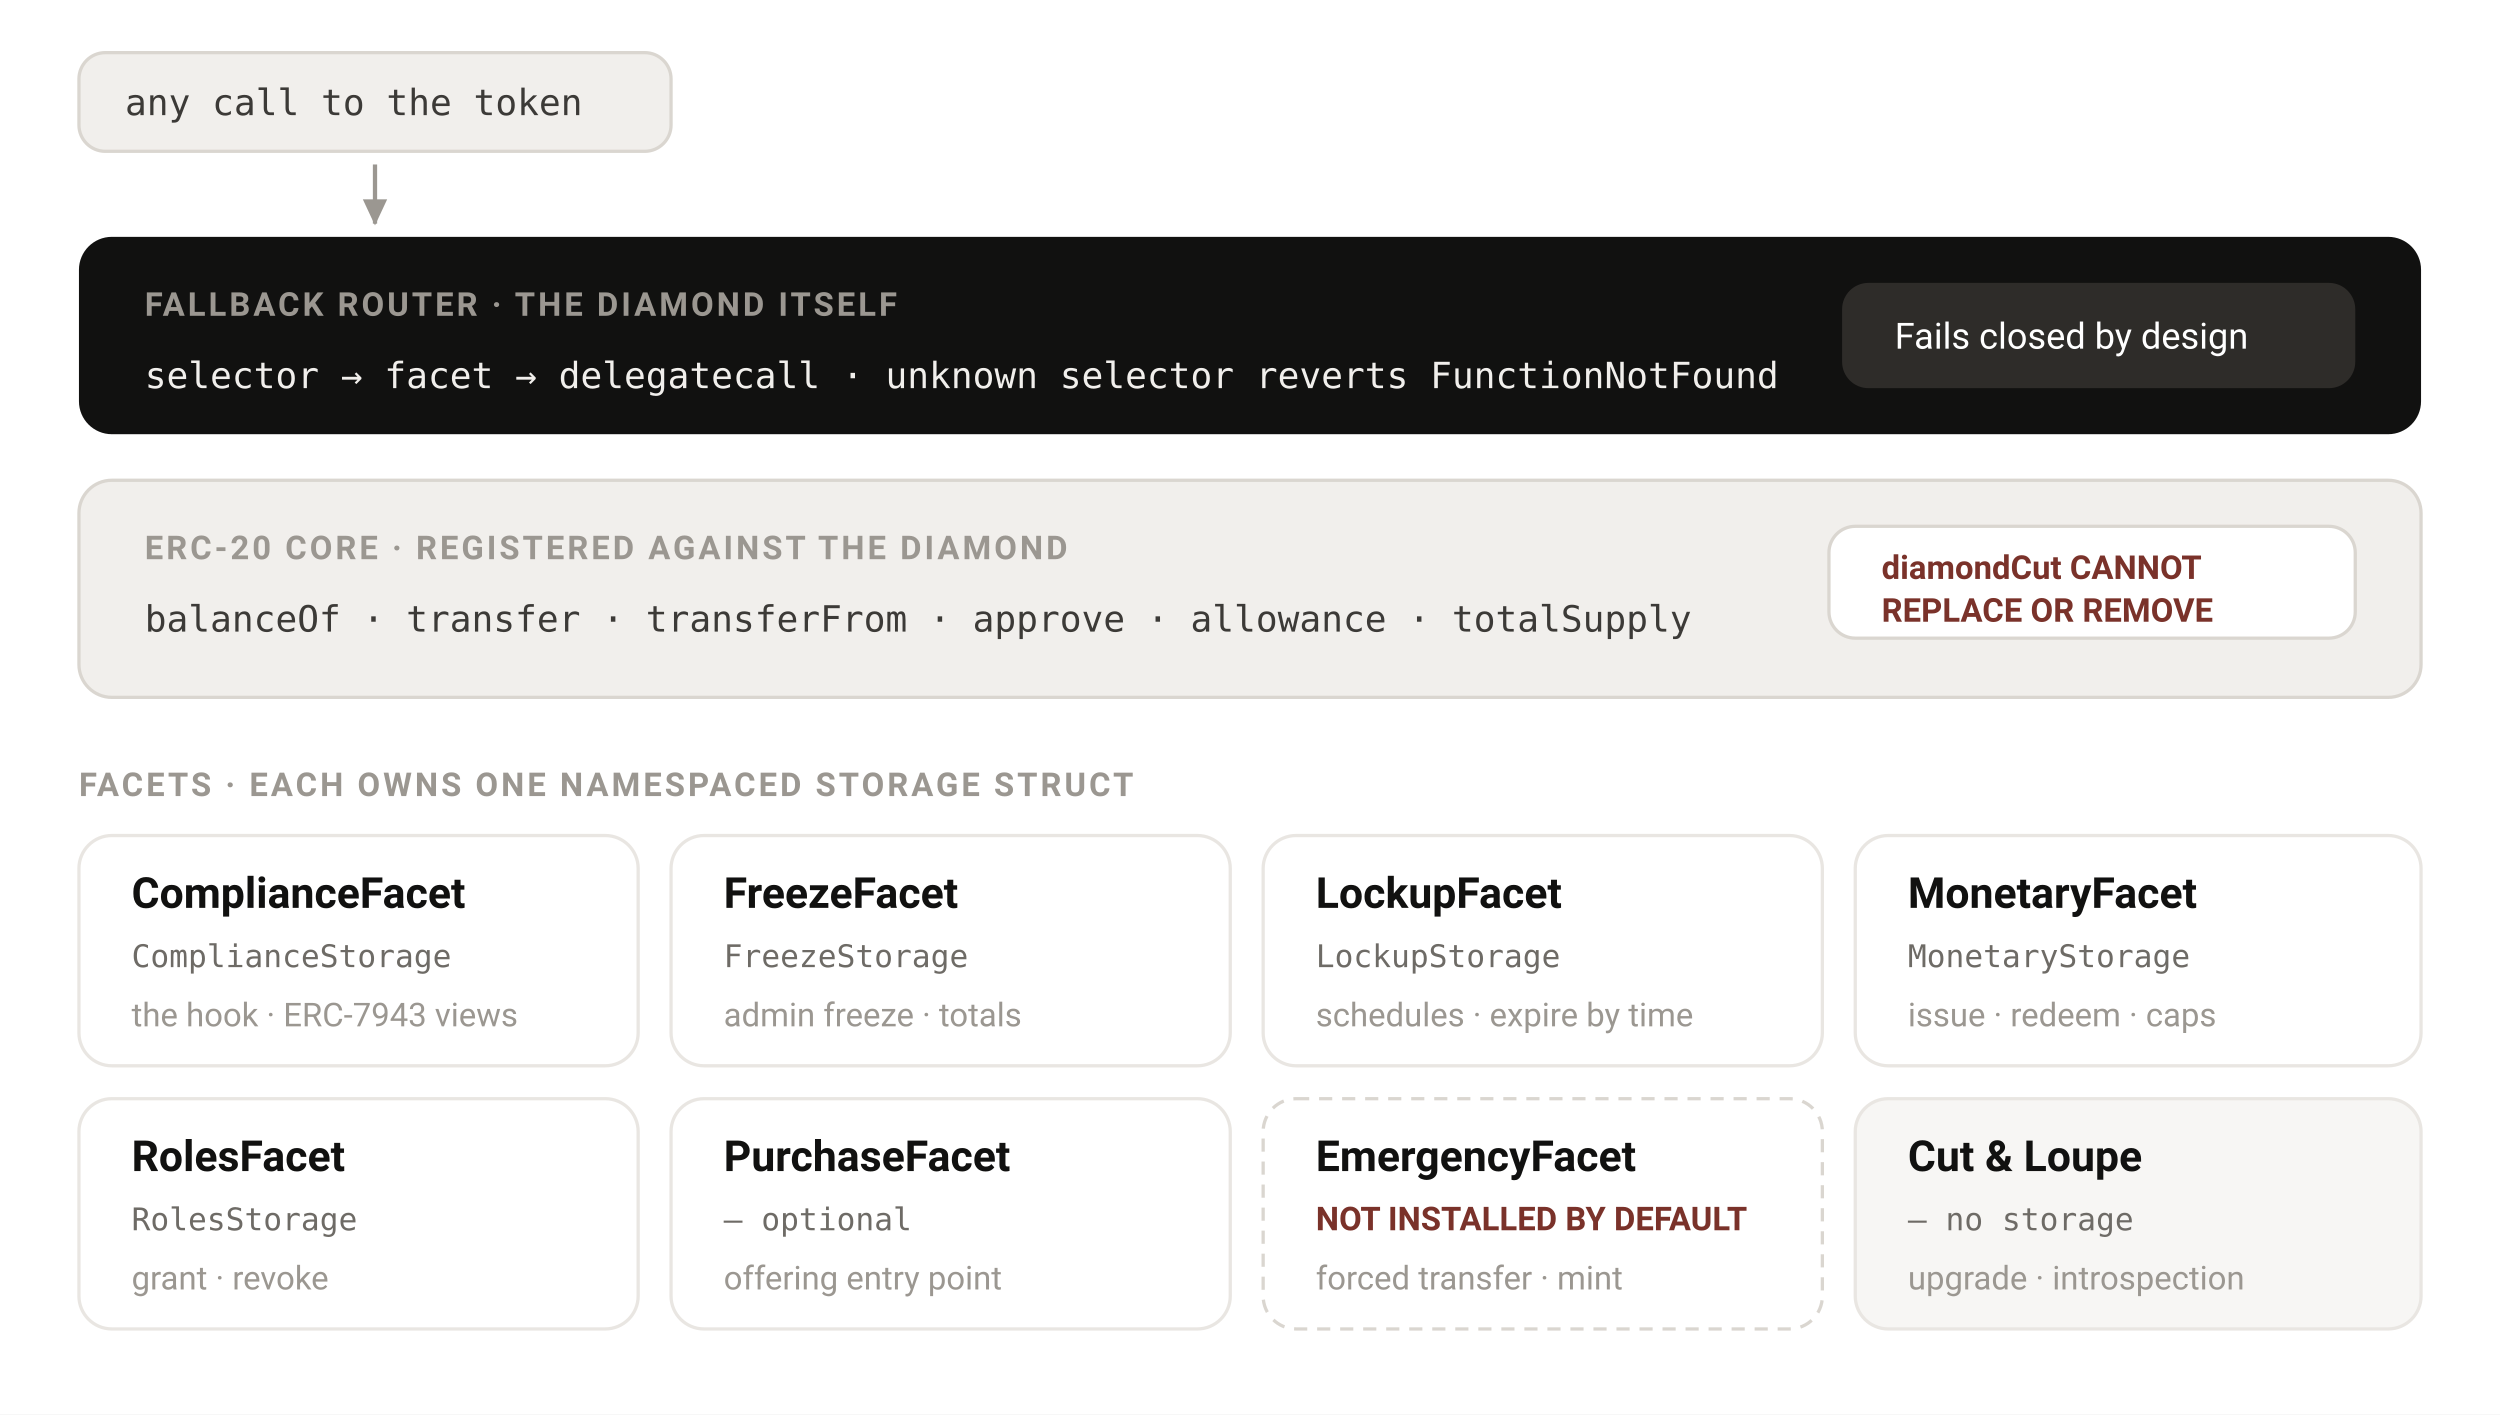
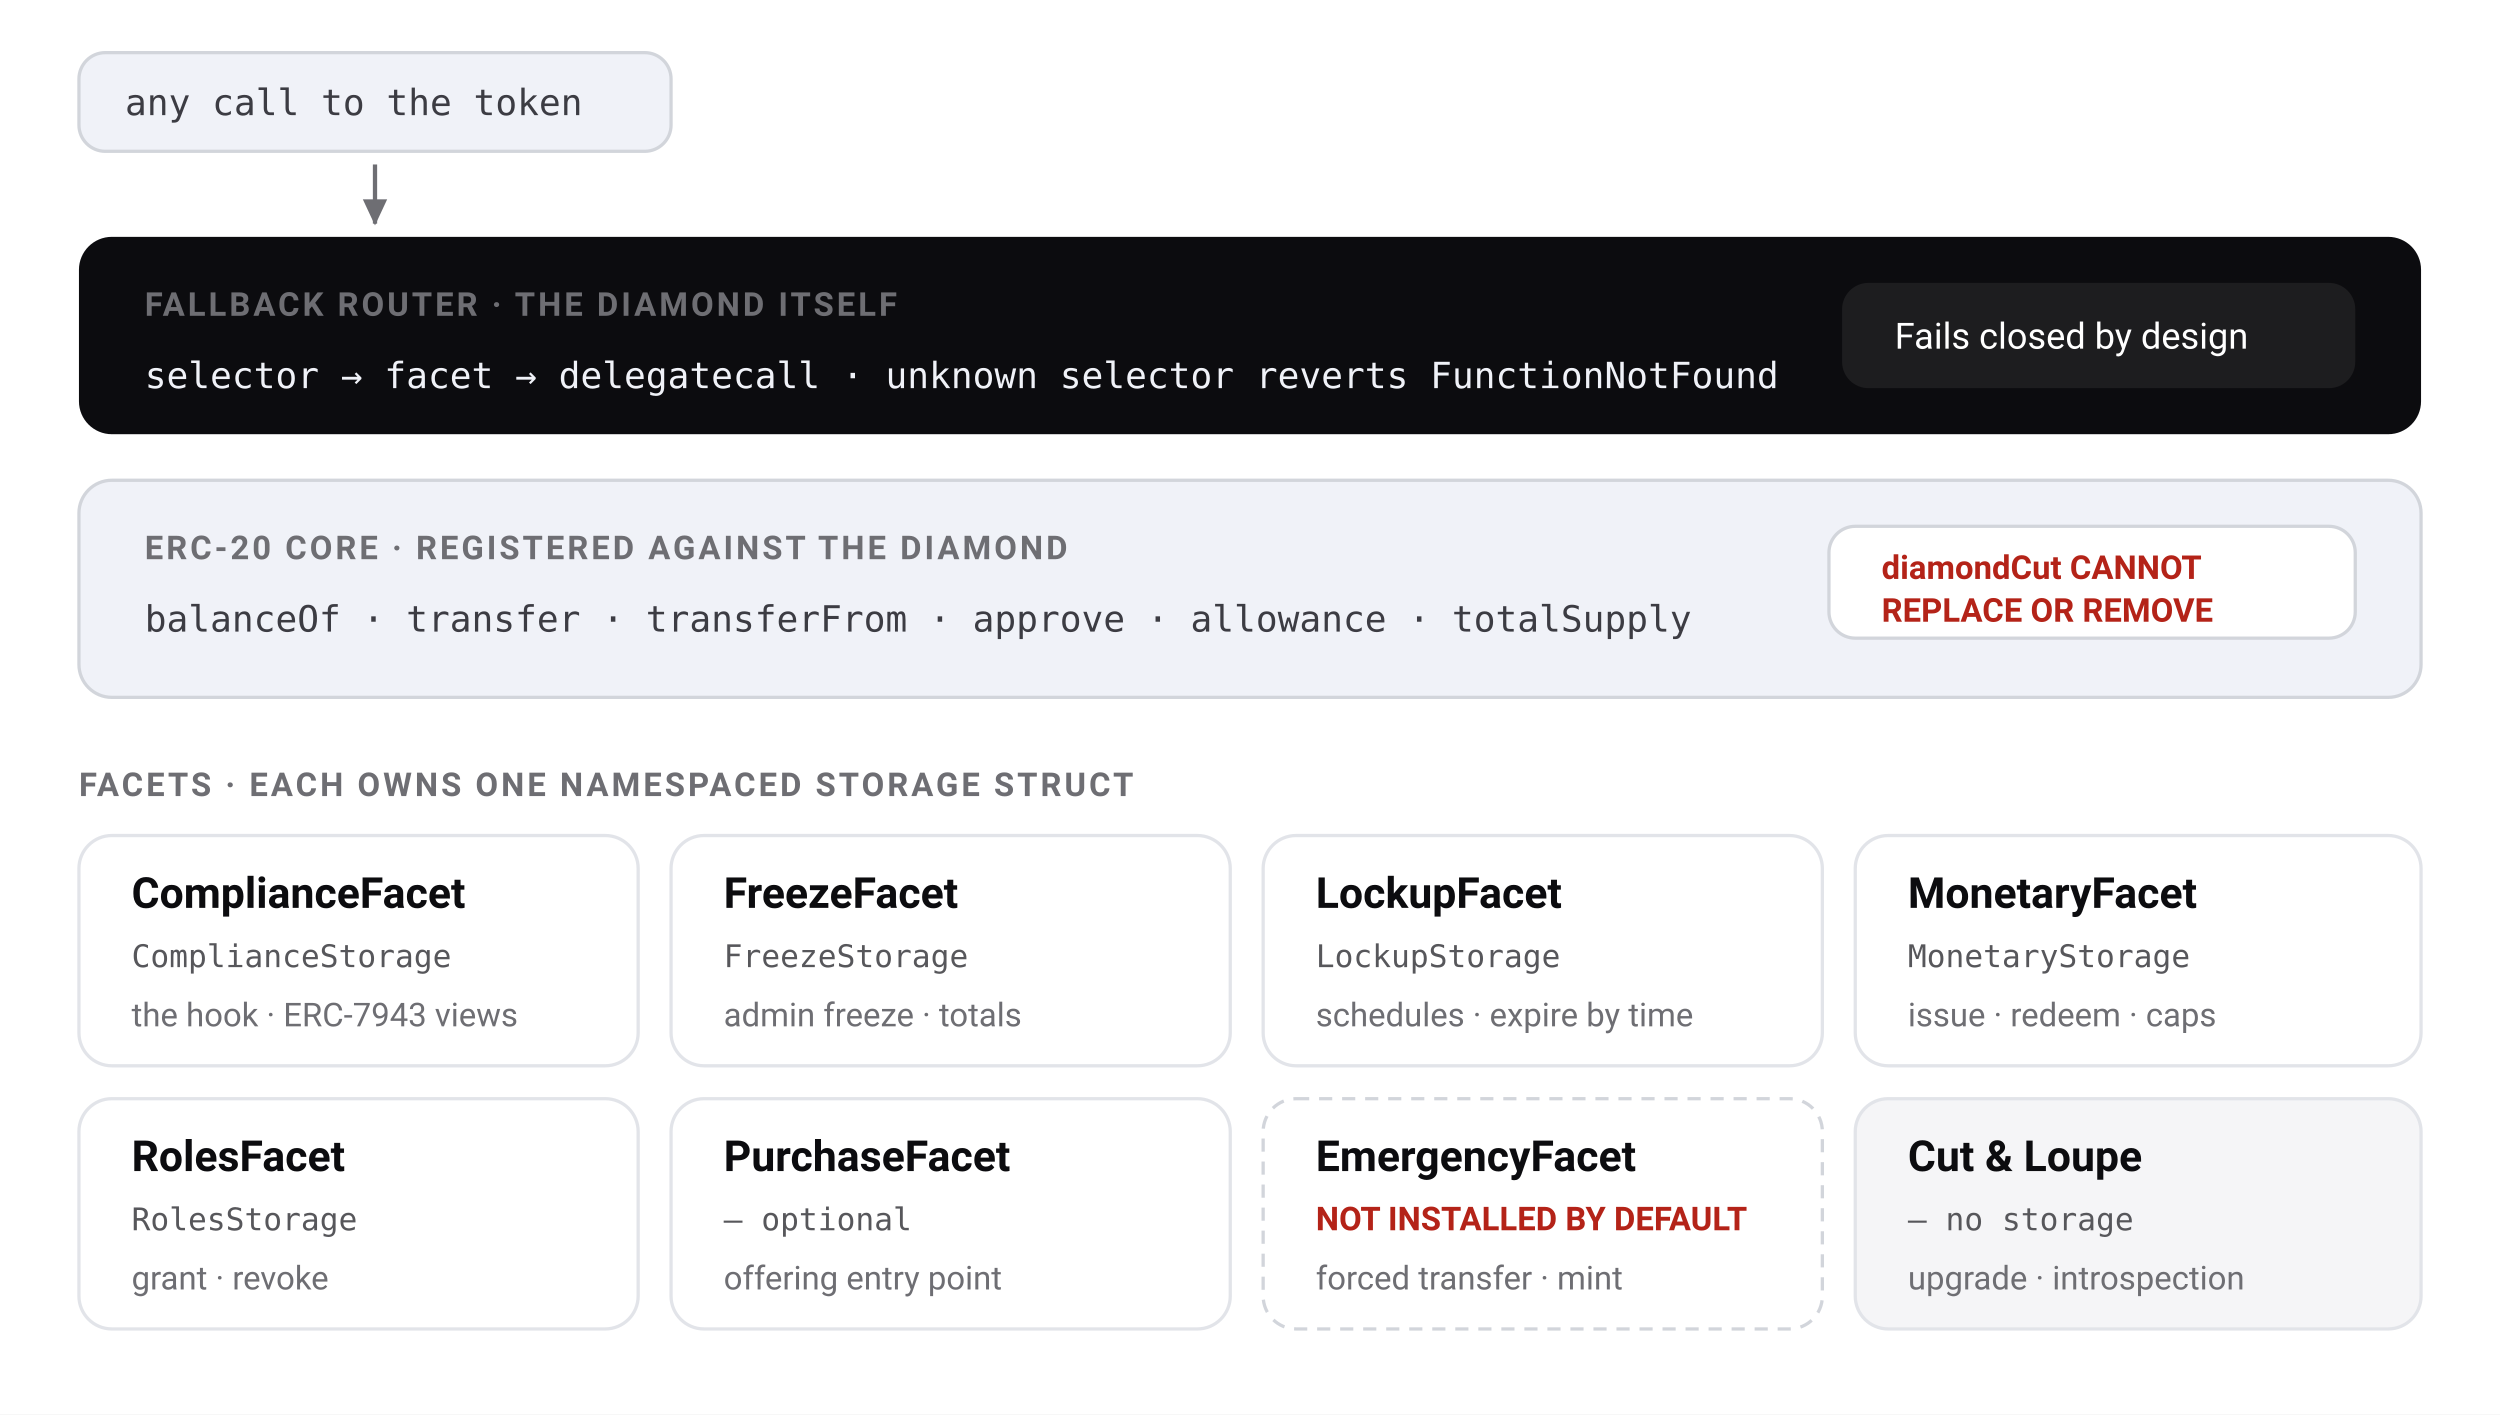
<svg xmlns="http://www.w3.org/2000/svg" viewBox="0 0 760 430" width="760" height="430" class="d-dia">
  <style>
- .d-dia text{font-family:-apple-system,BlinkMacSystemFont,"Segoe UI",Roboto,Helvetica,Arial,sans-serif;fill:#111110}
- .d-dia .lbl{font-size:10px;font-weight:700;letter-spacing:.09em;fill:#9B9791}
+ .d-dia text{font-family:-apple-system,BlinkMacSystemFont,"Segoe UI",Roboto,Helvetica,Arial,sans-serif;fill:#0C0C0F}
+ .d-dia .lbl{font-size:10px;font-weight:700;letter-spacing:.09em;fill:#6E6E73}
.d-dia .st{font-size:13px;font-weight:600}
- .d-dia .sm{font-size:11px;fill:#6E6B66}
- .d-dia .fa{font-size:10px;fill:#9B9791}
- .d-dia .mo{font-family:ui-monospace,SFMono-Regular,Menlo,monospace;font-size:11px;fill:#3C3A37}
- .d-dia .mos{font-family:ui-monospace,SFMono-Regular,Menlo,monospace;font-size:9.5px;fill:#6E6B66}
+ .d-dia .sm{font-size:11px;fill:#57575B}
+ .d-dia .fa{font-size:10px;fill:#6E6E73}
+ .d-dia .mo{font-family:ui-monospace,SFMono-Regular,Menlo,monospace;font-size:11px;fill:#3C3C43}
+ .d-dia .mos{font-family:ui-monospace,SFMono-Regular,Menlo,monospace;font-size:9.5px;fill:#57575B}
.d-dia .i-st{fill:#FFFFFF}
- .d-dia .i-sm{fill:#9B9791}
- .d-dia .i-mo{fill:#F1EFEC}
- .d-dia .no{fill:#7A322A;font-size:10px;font-weight:600}
+ .d-dia .i-sm{fill:#6E6E73}
+ .d-dia .i-mo{fill:#F0F2F8}
+ .d-dia .no{fill:#B42318;font-size:10px;font-weight:600}
</style>
  <defs>
    <marker id="da" viewBox="0 0 8 8" refX="7" refY="4" markerWidth="6.5" markerHeight="6.5" orient="auto">
-       <path d="M0 0.5 L7.5 4 L0 7.5 Z" fill="#9B9791" />
+       <path d="M0 0.5 L7.5 4 L0 7.5 Z" fill="#6E6E73" />
    </marker>
  </defs>
  <rect width="760" height="430" fill="#FFFFFF" />
-   <rect x="24" y="16" width="180" height="30" rx="8" fill="#F1EFEC" stroke="#DAD6D0" />
+   <rect x="24" y="16" width="180" height="30" rx="8" fill="#F0F2F8" stroke="#D2D5DB" />
  <text class="mo" x="38" y="35">any call to the token</text>
-   <path d="M114 50 L114 68" stroke="#9B9791" stroke-width="1.3" marker-end="url(#da)" fill="none" />
-   <rect x="24" y="72" width="712" height="60" rx="10" fill="#111110" />
+   <path d="M114 50 L114 68" stroke="#6E6E73" stroke-width="1.3" marker-end="url(#da)" fill="none" />
+   <rect x="24" y="72" width="712" height="60" rx="10" fill="#0C0C0F" />
  <text class="lbl i-sm" x="44" y="96">FALLBACK ROUTER · THE DIAMOND ITSELF</text>
  <text class="mo i-mo" x="44" y="118">selector → facet → delegatecall · unknown selector reverts FunctionNotFound</text>
-   <rect x="560" y="86" width="156" height="32" rx="8" fill="#2E2C29" />
+   <rect x="560" y="86" width="156" height="32" rx="8" fill="#1D1D1F" />
  <text class="sm i-st" x="576" y="106">Fails closed by design</text>
-   <rect x="24" y="146" width="712" height="66" rx="10" fill="#F1EFEC" stroke="#DAD6D0" />
+   <rect x="24" y="146" width="712" height="66" rx="10" fill="#F0F2F8" stroke="#D2D5DB" />
  <text class="lbl" x="44" y="170">ERC-20 CORE · REGISTERED AGAINST THE DIAMOND</text>
  <text class="mo" x="44" y="192">balanceOf · transfer · transferFrom · approve · allowance · totalSupply</text>
-   <rect x="556" y="160" width="160" height="34" rx="8" fill="#FFFFFF" stroke="#DAD6D0" />
+   <rect x="556" y="160" width="160" height="34" rx="8" fill="#FFFFFF" stroke="#D2D5DB" />
  <text class="no" x="572" y="176">diamondCut CANNOT</text>
  <text class="no" x="572" y="189">REPLACE OR REMOVE</text>
  <text class="lbl" x="24" y="242">FACETS · EACH OWNS ONE NAMESPACED STORAGE STRUCT</text>
-   <rect x="24" y="254" width="170" height="70" rx="10" fill="#FFFFFF" stroke="#E9E6E2" />
+   <rect x="24" y="254" width="170" height="70" rx="10" fill="#FFFFFF" stroke="#E2E4E9" />
  <text class="st" x="40" y="276">ComplianceFacet</text>
  <text class="mos" x="40" y="294">ComplianceStorage</text>
  <text class="fa" x="40" y="312">the hook · ERC-7943 views</text>
-   <rect x="204" y="254" width="170" height="70" rx="10" fill="#FFFFFF" stroke="#E9E6E2" />
+   <rect x="204" y="254" width="170" height="70" rx="10" fill="#FFFFFF" stroke="#E2E4E9" />
  <text class="st" x="220" y="276">FreezeFacet</text>
  <text class="mos" x="220" y="294">FreezeStorage</text>
  <text class="fa" x="220" y="312">admin freeze · totals</text>
-   <rect x="384" y="254" width="170" height="70" rx="10" fill="#FFFFFF" stroke="#E9E6E2" />
+   <rect x="384" y="254" width="170" height="70" rx="10" fill="#FFFFFF" stroke="#E2E4E9" />
  <text class="st" x="400" y="276">LockupFacet</text>
  <text class="mos" x="400" y="294">LockupStorage</text>
  <text class="fa" x="400" y="312">schedules · expire by time</text>
-   <rect x="564" y="254" width="172" height="70" rx="10" fill="#FFFFFF" stroke="#E9E6E2" />
+   <rect x="564" y="254" width="172" height="70" rx="10" fill="#FFFFFF" stroke="#E2E4E9" />
  <text class="st" x="580" y="276">MonetaryFacet</text>
  <text class="mos" x="580" y="294">MonetaryStorage</text>
  <text class="fa" x="580" y="312">issue · redeem · caps</text>
-   <rect x="24" y="334" width="170" height="70" rx="10" fill="#FFFFFF" stroke="#E9E6E2" />
+   <rect x="24" y="334" width="170" height="70" rx="10" fill="#FFFFFF" stroke="#E2E4E9" />
  <text class="st" x="40" y="356">RolesFacet</text>
  <text class="mos" x="40" y="374">RolesStorage</text>
  <text class="fa" x="40" y="392">grant · revoke</text>
-   <rect x="204" y="334" width="170" height="70" rx="10" fill="#FFFFFF" stroke="#E9E6E2" />
+   <rect x="204" y="334" width="170" height="70" rx="10" fill="#FFFFFF" stroke="#E2E4E9" />
  <text class="st" x="220" y="356">PurchaseFacet</text>
  <text class="mos" x="220" y="374">— optional</text>
  <text class="fa" x="220" y="392">offering entry point</text>
-   <rect x="384" y="334" width="170" height="70" rx="10" fill="#FFFFFF" stroke="#DAD6D0" stroke-dasharray="4 3" />
+   <rect x="384" y="334" width="170" height="70" rx="10" fill="#FFFFFF" stroke="#D2D5DB" stroke-dasharray="4 3" />
  <text class="st" x="400" y="356">EmergencyFacet</text>
  <text class="no" x="400" y="374">NOT INSTALLED BY DEFAULT</text>
  <text class="fa" x="400" y="392">forced transfer · mint</text>
-   <rect x="564" y="334" width="172" height="70" rx="10" fill="#F7F6F4" stroke="#E9E6E2" />
+   <rect x="564" y="334" width="172" height="70" rx="10" fill="#F5F5F7" stroke="#E2E4E9" />
  <text class="st" x="580" y="356">Cut &amp; Loupe</text>
  <text class="mos" x="580" y="374">— no storage</text>
  <text class="fa" x="580" y="392">upgrade · introspection</text>
</svg>
